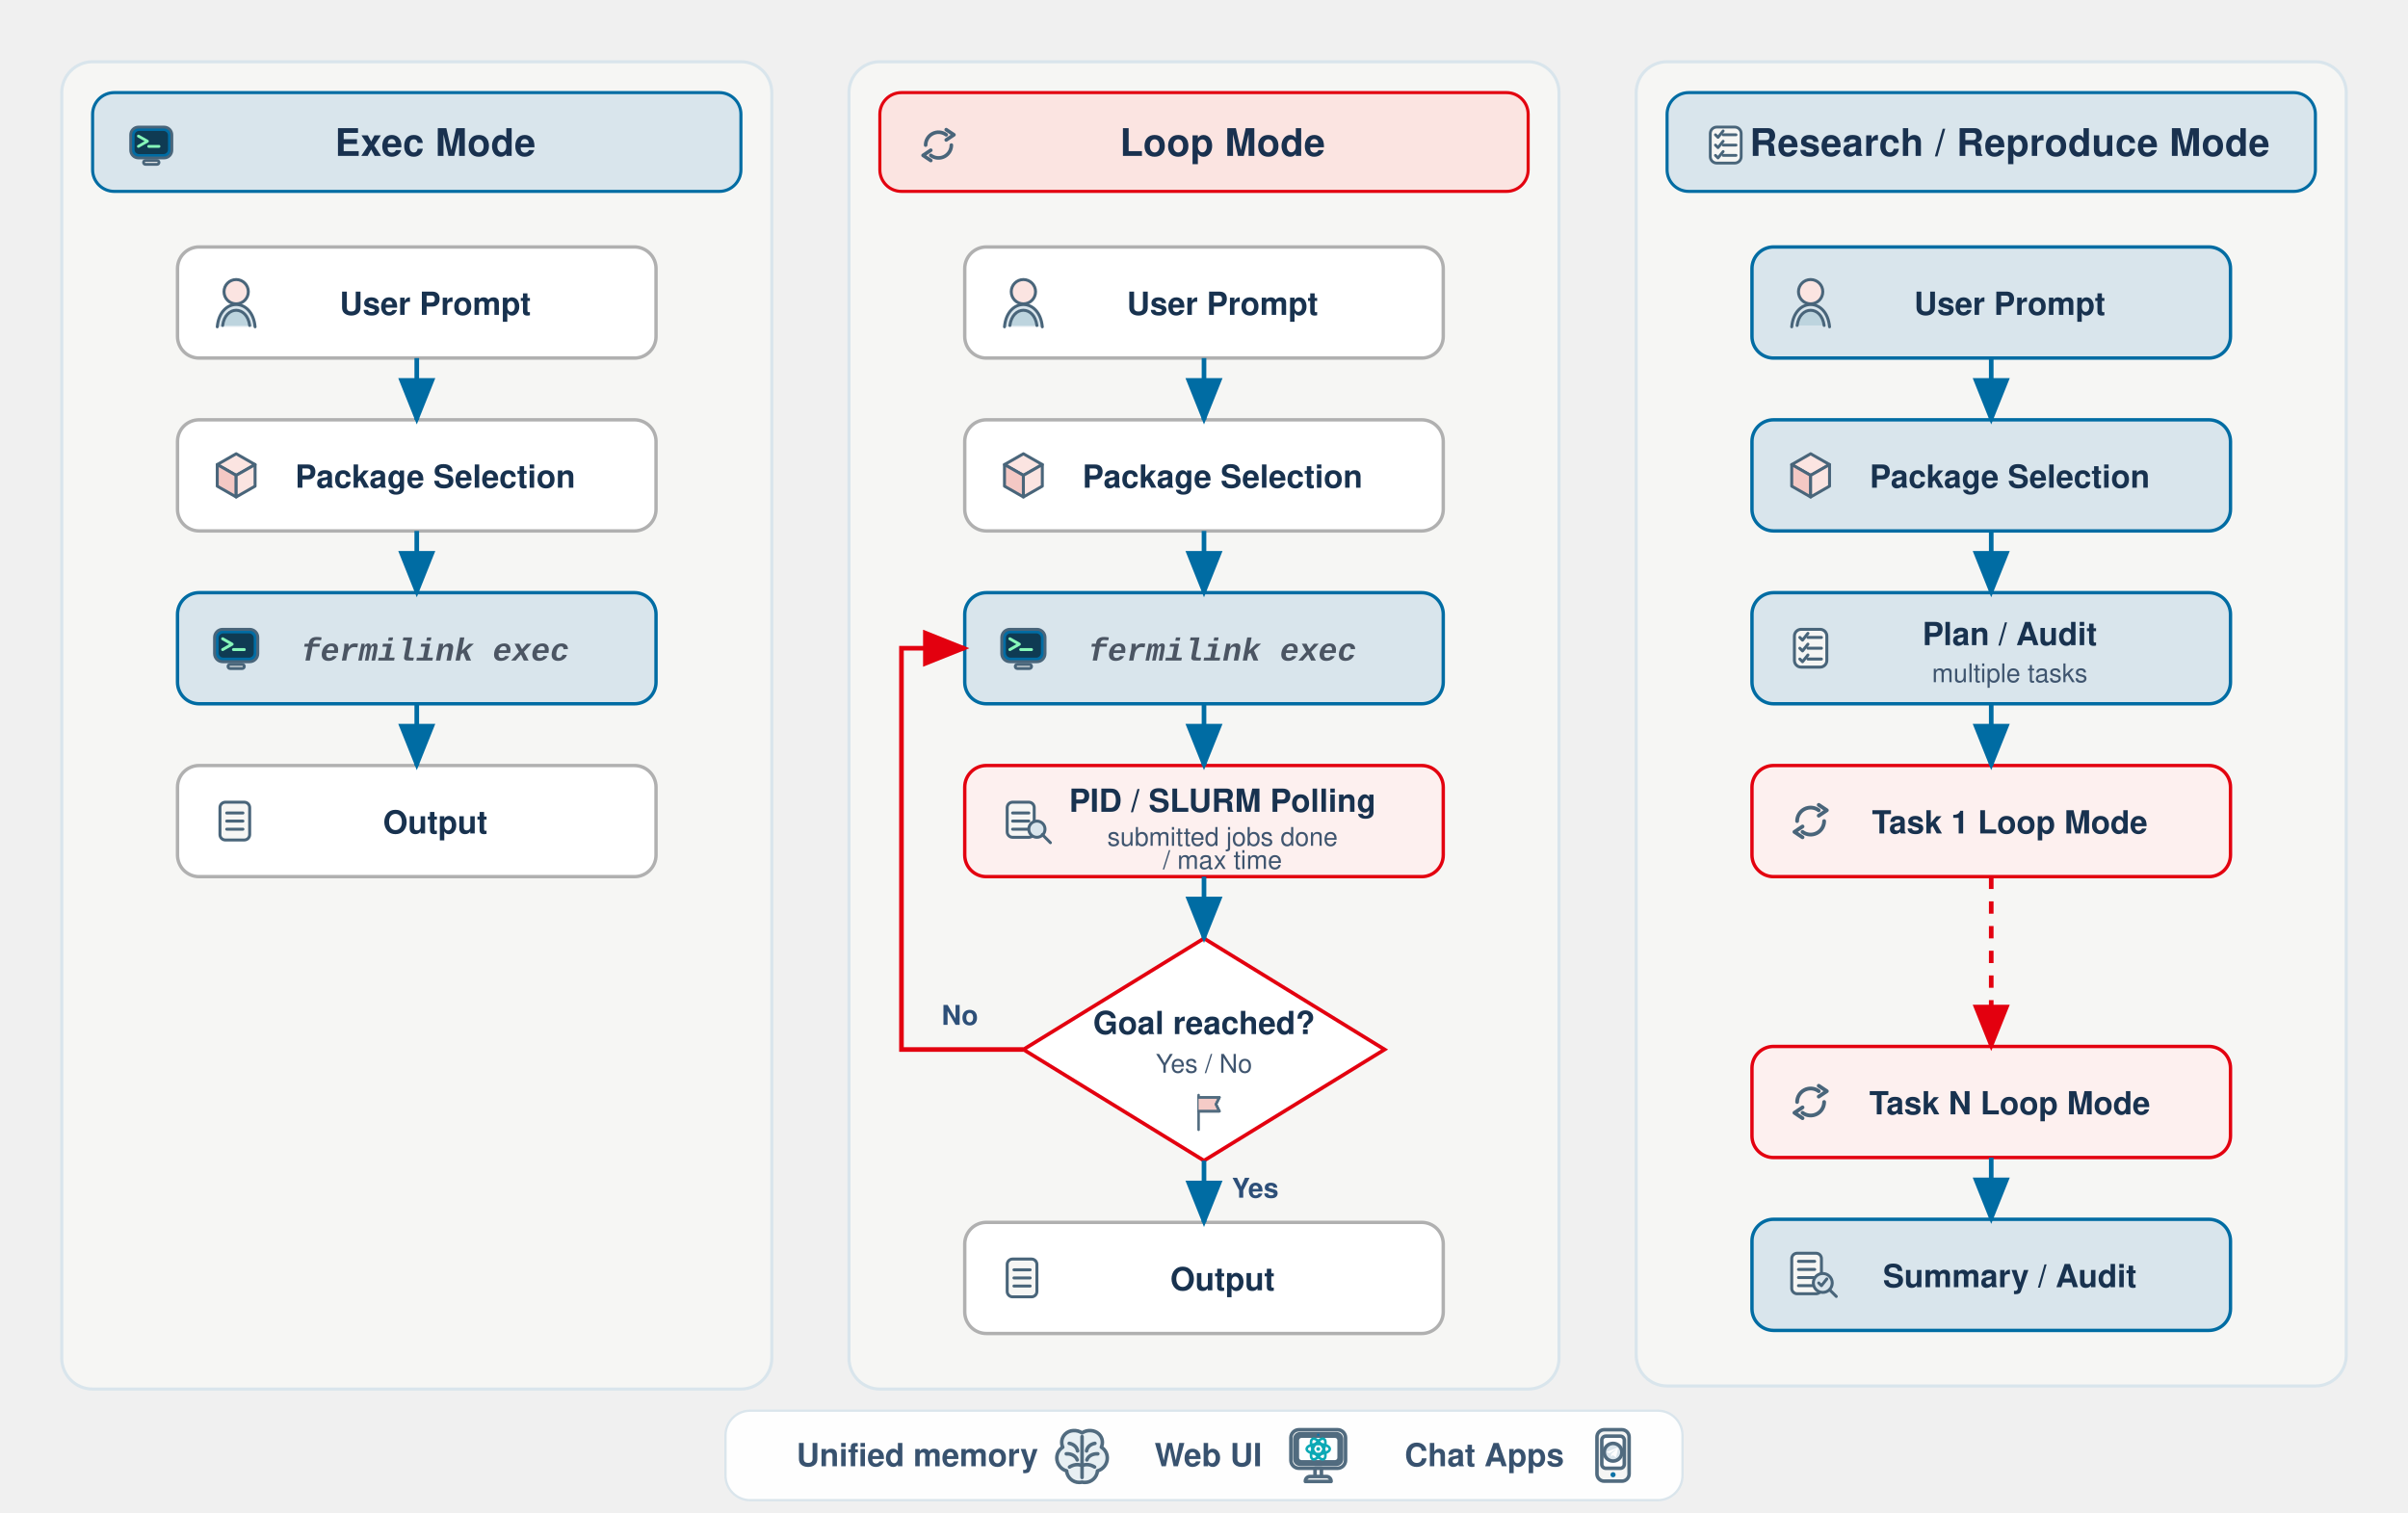
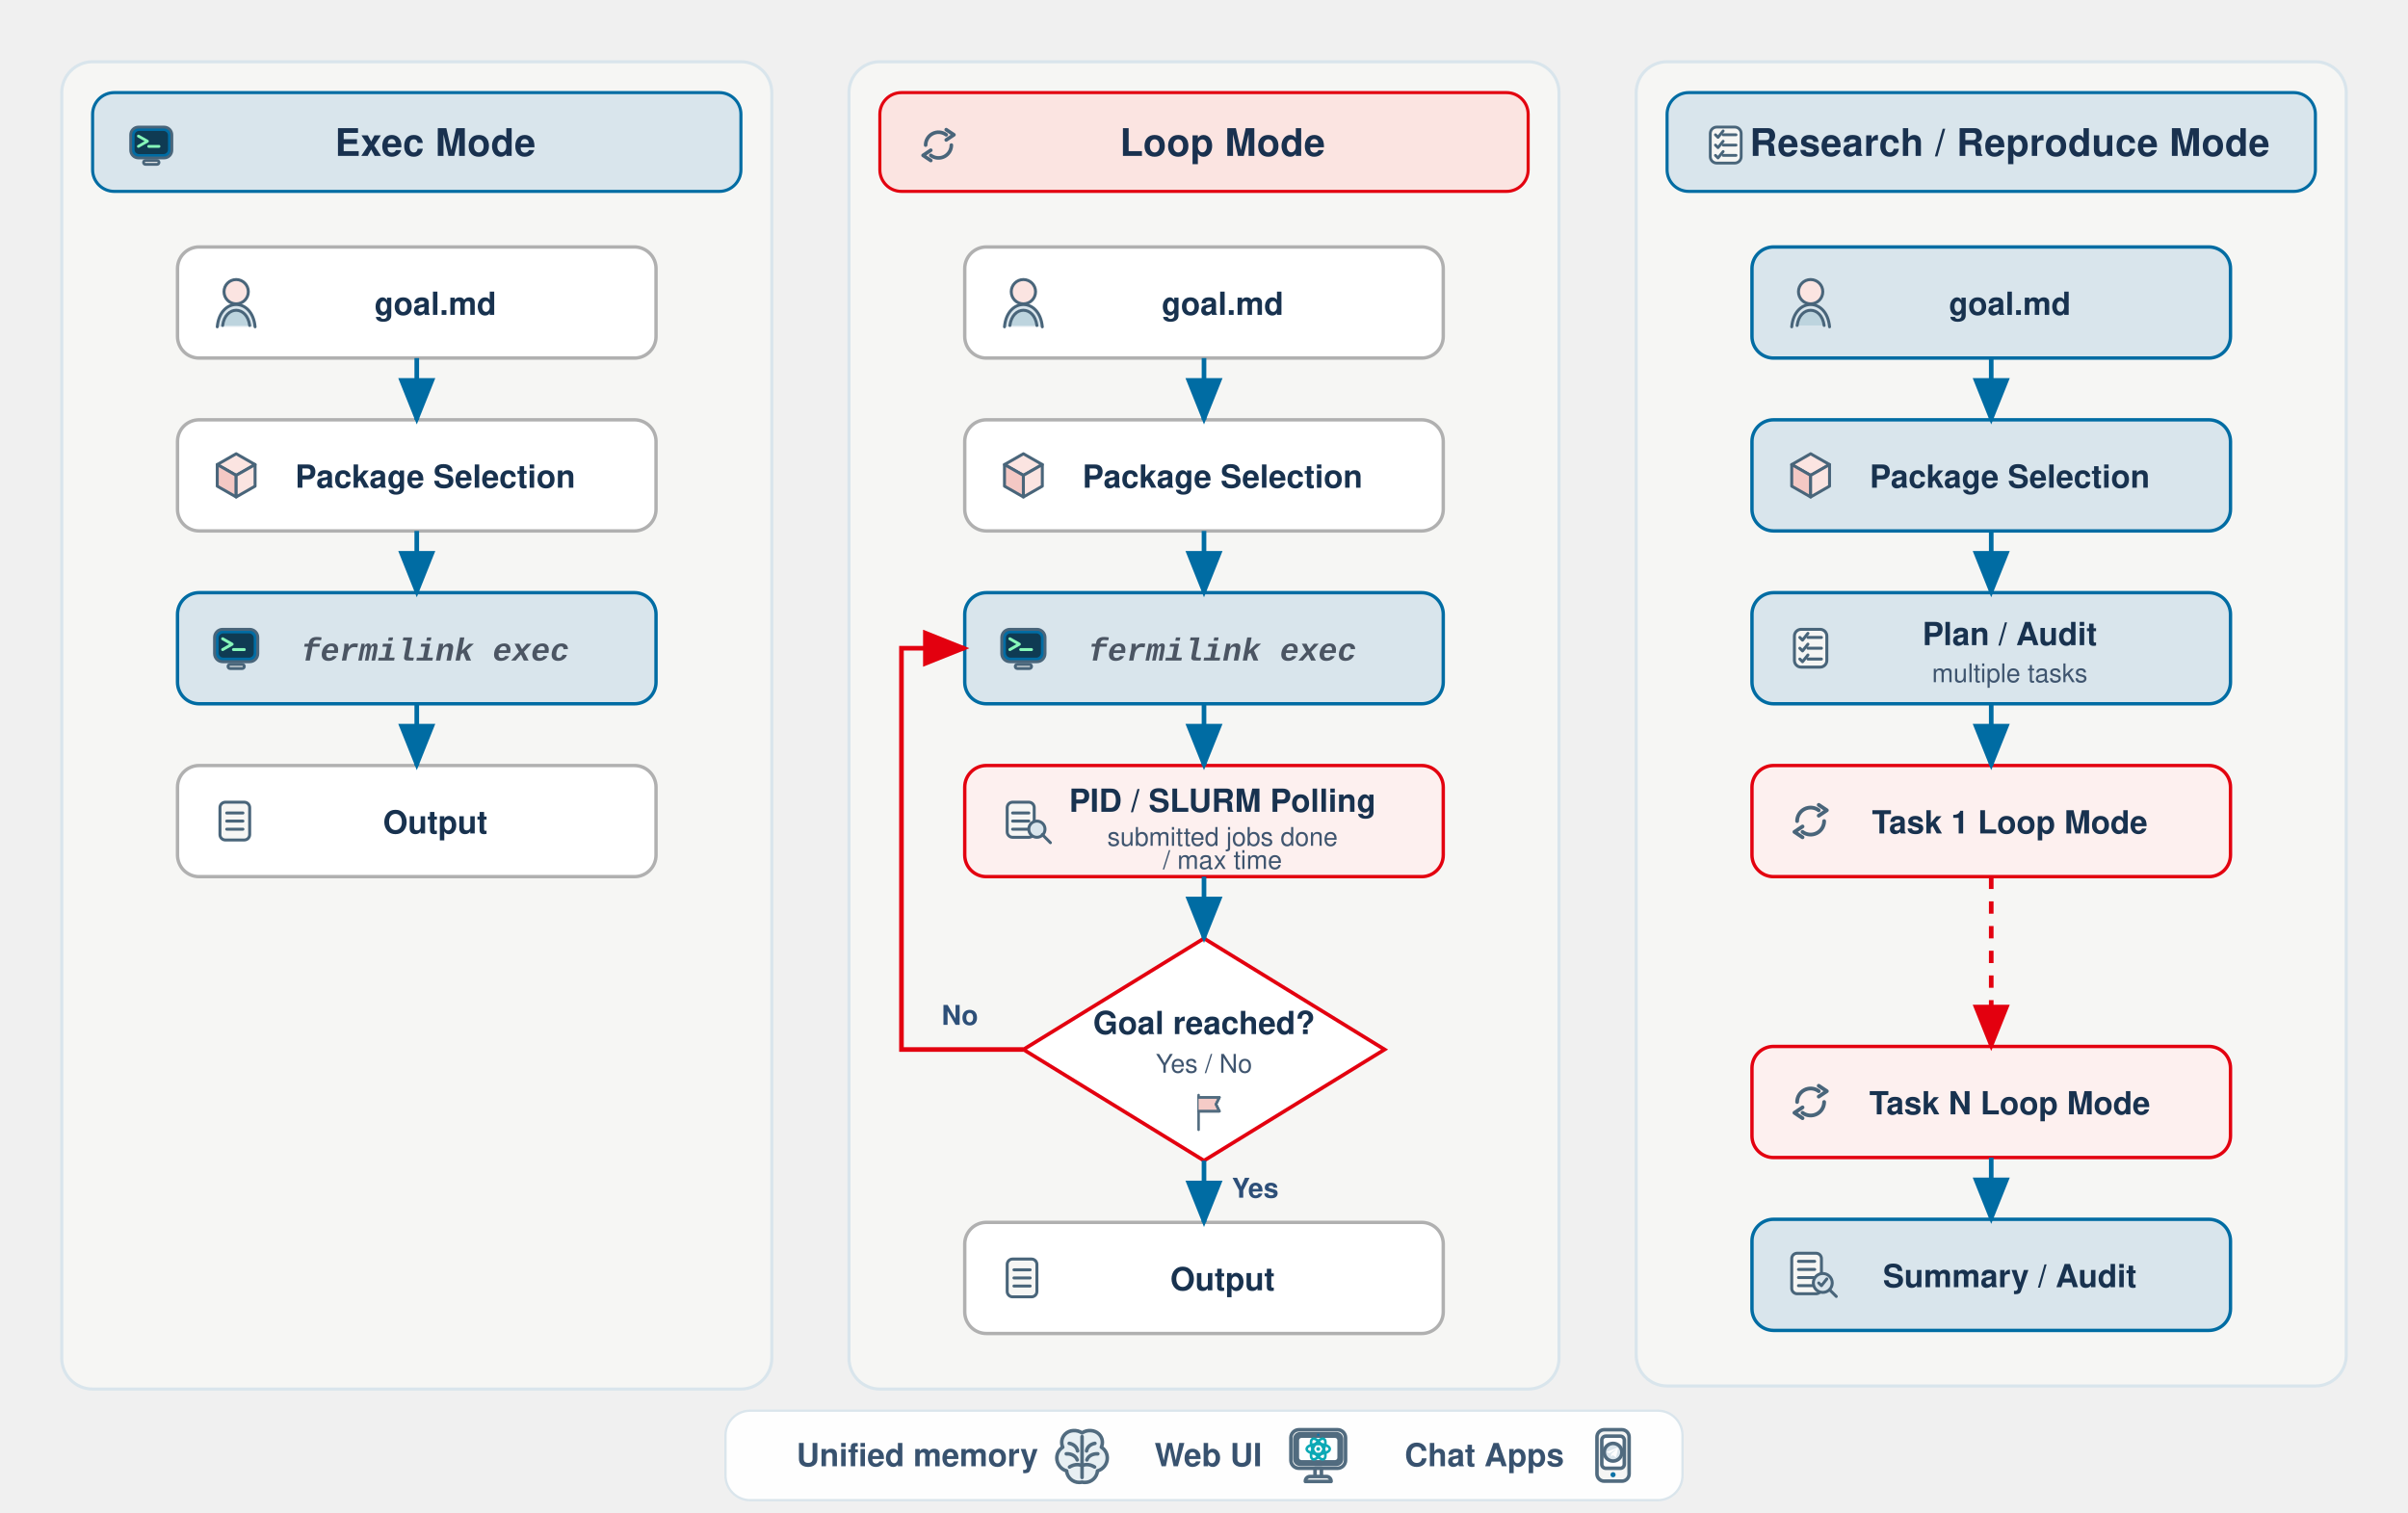
<svg xmlns="http://www.w3.org/2000/svg" width="1560" height="980" viewBox="0 0 1560 980" role="img" aria-labelledby="title desc">
  <defs>
    <linearGradient id="gradCol" x1="0" x2="0" y1="0" y2="1">
      <stop offset="0%" stop-color="#ffffff" />
      <stop offset="100%" stop-color="#f6f6f4" />
    </linearGradient>
    <linearGradient id="gradExec" x1="0" x2="1" y1="0" y2="1">
      <stop offset="0%" stop-color="#edf5f8" />
      <stop offset="100%" stop-color="#d9e5ec" />
    </linearGradient>
    <linearGradient id="gradLoop" x1="0" x2="1" y1="0" y2="1">
      <stop offset="0%" stop-color="#fff4f3" />
      <stop offset="100%" stop-color="#fbe4e1" />
    </linearGradient>
    <linearGradient id="gradRR" x1="0" x2="1" y1="0" y2="1">
      <stop offset="0%" stop-color="#f4f8fa" />
      <stop offset="100%" stop-color="#dfeaf0" />
    </linearGradient>
    <linearGradient id="gradNode" x1="0" x2="0" y1="0" y2="1">
      <stop offset="0%" stop-color="#ffffff" />
      <stop offset="100%" stop-color="#f6f6f4" />
    </linearGradient>
    <linearGradient id="gradNodeWarm" x1="0" x2="0" y1="0" y2="1">
      <stop offset="0%" stop-color="#ffffff" />
      <stop offset="100%" stop-color="#fbe4e1" />
    </linearGradient>
    <linearGradient id="gradNodePurple" x1="0" x2="0" y1="0" y2="1">
      <stop offset="0%" stop-color="#ffffff" />
      <stop offset="100%" stop-color="#d9e5ec" />
    </linearGradient>
    <filter id="paper" x="-10%" y="-10%" width="120%" height="120%">
      <feTurbulence type="fractalNoise" baseFrequency="0.9" numOctaves="2" seed="4" result="noise" />
      <feColorMatrix in="noise" type="matrix" values="         1 0 0 0 0         0 1 0 0 0         0 0 1 0 0         0 0 0 0.06 0" result="noiseAlpha" />
      <feBlend in="SourceGraphic" in2="noiseAlpha" mode="multiply" />
    </filter>
    <filter id="shadow" x="-20%" y="-20%" width="140%" height="140%">
      <feDropShadow dx="0" dy="2.5" stdDeviation="3" flood-color="#1f2a37" flood-opacity="0.18" />
    </filter>
    <marker id="arrow" markerWidth="10" markerHeight="8" refX="9" refY="4" orient="auto">
      <path d="M0,0 L10,4 L0,8 Z" fill="#006CA3" />
    </marker>
    <marker id="arrowLoop" markerWidth="10" markerHeight="8" refX="9" refY="4" orient="auto">
      <path d="M0,0 L10,4 L0,8 Z" fill="#E3000F" />
    </marker>
    <style>
      .col { fill: #F6F6F4; stroke: #D9E5EC; stroke-width: 2; rx: 20; }
      .headExec { fill: #D9E5EC; stroke: #006CA3; stroke-width: 2; rx: 14; }
      .headLoop { fill: #FBE4E1; stroke: #E3000F; stroke-width: 2; rx: 14; }
      .headRR { fill: #D9E5EC; stroke: #006CA3; stroke-width: 2; rx: 14; }
      .headTxt { font: 800 24.67px Helvetica, Arial, sans-serif; fill: #19314f; letter-spacing: 0.2px; }
      .node { fill: #FFFFFF; stroke: #B0B0B0; stroke-width: 2.2; rx: 14; }
      .nodeWarm { fill: #FDF0EF; stroke: #E3000F; }
      .nodePurple { fill: #D9E5EC; stroke: #006CA3; }
      .nodeExec { fill: #D9E5EC; stroke: #006CA3; }
      .nodeTxt { font: 700 20.67px Helvetica, Arial, sans-serif; fill: #18324f; }
      .cmd { font: italic 700 20.67px "Courier New", Courier, monospace; fill: #4b5563; }
      .small { font: 500 16.67px Helvetica, Arial, sans-serif; fill: #3f556f; }
      .decision { fill: #FFFFFF; stroke: #E3000F; stroke-width: 2.4; }
      .arr { stroke: #006CA3; stroke-width: 3; fill: none; marker-end: url(#arrow); }
      .arrSkip { stroke: #E3000F; stroke-width: 3; fill: none; marker-end: url(#arrowLoop); stroke-dasharray: 8 8; }
      .arrLoop { stroke: #E3000F; stroke-width: 3; fill: none; marker-end: url(#arrowLoop); }
      .yn { font: 700 17.67px Helvetica, Arial, sans-serif; fill: #2d4f78; }

      /* Icon palette */
      .iStroke { stroke: #49657A; stroke-width: 2.2; stroke-linecap: round; stroke-linejoin: round; }
      .iBlue { fill: #D9E5EC; }
      .iBlue2 { fill: #BDD4DE; }
      .iGreen { fill: #ECF3F6; }
      .iYellow { fill: #FBE4E1; }
      .iOrange { fill: #F4C8C4; }
      .iPurple { fill: #E7EFF3; }
      .iGray { fill: #F6F6F4; }
      .iDark { fill: #006CA3; }
      .iWhite { fill: #FFFFFF; }
      .iTeleBlue { fill: #D9E5EC; }
      .iTermGreen { stroke: #63e89f; }
      .iTermMint { stroke: #86f7b9; }
      .iLoopBold { stroke-width: 2.8; }
      .iTick { stroke: #E3000F; stroke-width: 2.4; stroke-linecap: round; stroke-linejoin: round; fill: none; }
      .legendTxt { font: 700 20.67px Helvetica, Arial, sans-serif; fill: #2f4b69; }
    </style>
    <symbol id="icon-user" viewBox="0 0 48 48">
      <circle cx="24" cy="16" r="9" class="iYellow iStroke" />
      <path d="M10 42c2-22 26-22 28 0" class="iBlue iStroke" />
      <path d="M14 41c2-15 18-15 20 0" class="iBlue2 iStroke" />
    </symbol>
    <symbol id="icon-package" viewBox="0 0 48 48">
      <path d="M24 8 L38 16 L24 24 L10 16 Z" class="iYellow iStroke" />
      <path d="M10 16 L10 32 L24 40 L24 24 Z" class="iOrange iStroke" />
      <path d="M38 16 L38 32 L24 40 L24 24 Z" class="iYellow iStroke" />
    </symbol>
    <symbol id="icon-terminal" viewBox="0 0 48 48">
      <rect x="8" y="10" width="32" height="24" rx="6" class="iDark iStroke" />
      <rect x="11" y="13" width="26" height="18" rx="3.5" fill="#0F3B53" />
      <path d="M14 17 L21 21 L14 25" class="iStroke iTermMint" fill="none" />
      <path d="M22 25 H30" class="iStroke iTermMint" fill="none" />
      <rect x="18" y="36" width="12" height="3" rx="1.5" class="iGray iStroke" />
    </symbol>
    <symbol id="icon-routing" viewBox="0 0 48 48">
      <circle cx="14" cy="18" r="5" class="iBlue iStroke" />
      <circle cx="34" cy="16" r="5" class="iPurple iStroke" />
      <circle cx="26" cy="34" r="5" class="iGreen iStroke" />
      <path d="M18 18 L29 16" class="iStroke" fill="none" />
      <path d="M16 22 L24 30" class="iStroke" fill="none" />
      <path d="M32 20 L28 29" class="iStroke" fill="none" />
    </symbol>
    <symbol id="icon-memory" viewBox="0 0 48 48">
      <path d="M15 16c0-6 18-6 18 0v16c0 6-18 6-18 0z" class="iBlue iStroke" />
      <path d="M15 22h18" class="iStroke" fill="none" />
      <path d="M15 28h18" class="iStroke" fill="none" />
      <path d="M22 10c2-3 8-3 10 0" class="iPurple iStroke" />
    </symbol>
    <symbol id="icon-output" viewBox="0 0 48 48">
      <rect x="12" y="10" width="22" height="28" rx="4" class="iGray iStroke" />
      <path d="M17 18h12M17 24h12M17 30h12" class="iStroke" fill="none" />
    </symbol>
    <symbol id="icon-poll" viewBox="0 0 48 48">
      <rect x="12" y="10" width="20" height="26" rx="4" class="iGray iStroke" />
      <path d="M16 18h12M16 24h12M16 30h12" class="iStroke" fill="none" />
      <circle cx="34" cy="30" r="6" class="iBlue iStroke" />
      <path d="M38 34l6 6" class="iStroke" fill="none" />
    </symbol>
    <symbol id="icon-plan" viewBox="0 0 48 48">
      <rect x="12" y="10" width="24" height="28" rx="5" class="iGray iStroke" />
      <path d="M22 16h10M22 24h10M22 32h10" class="iStroke" fill="none" />
      <path d="M16 16l2 2 4-5" class="iGreen iStroke" />
      <path d="M16 24l2 2 4-5" class="iGreen iStroke" />
      <path d="M16 32l2 2 4-5" class="iGreen iStroke" />
    </symbol>
    <symbol id="icon-loop" viewBox="0 0 48 48">
      <path d="M14 24 A10 10 0 0 1 30 16" class="iStroke iLoopBold" fill="none" />
      <path d="M30 12 L36 16 L30 20" class="iStroke iLoopBold" fill="none" />
      <path d="M34 24 A10 10 0 0 1 18 32" class="iStroke iLoopBold" fill="none" />
      <path d="M18 28 L12 32 L18 36" class="iStroke iLoopBold" fill="none" />
    </symbol>
    <symbol id="icon-summary" viewBox="0 0 48 48">
      <rect x="10" y="8" width="22" height="30" rx="4" class="iGray iStroke" />
      <path d="M15 14h12" class="iPurple iStroke" />
      <path d="M15 20h12M15 26h12M15 32h10" class="iStroke" fill="none" />
      <circle cx="33" cy="30" r="7" class="iBlue iStroke" />
      <path d="M30 30l2 2 4-5" class="iGreen iStroke" />
      <path d="M38 35l5 5" class="iStroke" fill="none" />
    </symbol>
    <symbol id="icon-brain" viewBox="0 0 48 48">
      <path d="M24 10        C20.8 7.8 16.2 8.1 13.6 10.6        C11.2 12.9 10.8 16.2 12.0 18.9        C9.7 20.3 8.3 22.8 8.3 25.6        C8.3 29.4 10.9 32.7 14.4 33.6        C14.7 37.6 18.1 40.8 22.2 40.8        C23.0 40.8 23.6 40.7 24.0 40.6        C24.4 40.7 25.0 40.8 25.8 40.8        C29.9 40.8 33.3 37.6 33.6 33.6        C37.1 32.7 39.7 29.4 39.7 25.6        C39.7 22.8 38.3 20.3 36.0 18.9        C37.2 16.2 36.8 12.9 34.4 10.6        C31.8 8.1 27.2 7.8 24 10        Z" class="iPurple iStroke" fill="none" />
      <path d="M24 12.3v25.4" class="iStroke" fill="none" />
      <path d="M16 16.5c2.6.4 4.8 2.2 5.2 4.7" class="iStroke" fill="none" />
      <path d="M32 16.5c-2.6.4-4.8 2.2-5.2 4.7" class="iStroke" fill="none" />
      <path d="M14.2 23c3.2-.2 6.0 1.4 6.8 3.8" class="iStroke" fill="none" />
      <path d="M33.8 23c-3.2-.2-6.0 1.4-6.8 3.8" class="iStroke" fill="none" />
      <path d="M16.2 31.2c2.6-1.6 5.2-1.9 7.8-.9" class="iStroke" fill="none" />
      <path d="M31.8 31.2c-2.6-1.6-5.2-1.9-7.8-.9" class="iStroke" fill="none" />
    </symbol>
    <symbol id="icon-web" viewBox="0 0 48 48">
      <rect x="7" y="8" width="34" height="24" rx="5" class="iGray iStroke" />
      <rect x="9.5" y="10.5" width="29" height="19" rx="3.2" class="iBlue iStroke" />
      <rect x="11" y="12" width="26" height="16" rx="2.6" class="iWhite iStroke" />
      <circle cx="24" cy="11.2" r="0.8" class="iDark" />
      <g fill="none" stroke="#00A6B2" stroke-width="1.6" stroke-linecap="round" stroke-linejoin="round">
        <ellipse cx="24" cy="20" rx="7.2" ry="3.1" />
        <ellipse cx="24" cy="20" rx="7.2" ry="3.1" transform="rotate(60 24 20)" />
        <ellipse cx="24" cy="20" rx="7.2" ry="3.1" transform="rotate(120 24 20)" />
        <circle cx="24" cy="20" r="1.2" fill="#00A6B2" stroke="none" />
      </g>
      <path d="M22 32h4v4.2c0 1-0.8 1.8-1.8 1.8h-0.4c-1 0-1.8-0.8-1.8-1.8V32z" class="iGray iStroke" />
      <path d="M16 40c0-1.6 1.3-2.9 2.9-2.9h10.2c1.6 0 2.9 1.3 2.9 2.9v0.2H16z" class="iGray iStroke" />
    </symbol>
    <symbol id="icon-phone-telegram" viewBox="0 0 48 48">
      <rect x="14" y="8" width="20" height="32" rx="4.5" class="iGray iStroke" />
      <rect x="17" y="12" width="14" height="20" rx="2.5" class="iWhite iStroke" />
      <circle cx="24" cy="36" r="1.6" class="iDark" />
      <circle cx="24" cy="22" r="5.5" class="iTeleBlue iStroke" />
      <g transform="matrix(0.25 0 0 0.25 19.6 18.2)">
        <path class="iWhite" d="M29.919 6.163l-4.225 19.925c-0.319 1.406-1.15 1.756-2.331 1.094l-6.438-4.744-3.106 2.988c-0.344 0.344-0.631 0.631-1.294 0.631l0.463-6.556 11.931-10.781c0.519-0.462-0.113-0.719-0.806-0.256l-14.75 9.288-6.35-1.988c-1.381-0.431-1.406-1.381 0.288-2.044l24.837-9.569c1.15-0.431 2.156 0.256 1.781 2.013z" />
      </g>
    </symbol>
    <symbol id="icon-flag" viewBox="0 0 48 48">
      <path d="M14 40V10" class="iStroke" fill="none" />
      <path d="M14 12h18l-3 6 3 6H14" class="iOrange iStroke" />
      <path d="M14 12h18l-3 6 3 6H14" class="iStroke" fill="none" />
    </symbol>
  </defs>
  <rect x="40" y="40" width="460" height="860" class="col" />
  <rect x="550" y="40" width="460" height="860" class="col" />
  <rect x="1060" y="40" width="460" height="858" class="col" />
  <rect x="60" y="60" width="420" height="64" class="headExec" />
  <use href="#icon-terminal" x="78" y="74" width="40" height="40" />
  <text x="282" y="101" text-anchor="middle" class="headTxt">Exec Mode</text>
  <rect x="570" y="60" width="420" height="64" class="headLoop" />
  <use href="#icon-loop" x="588" y="74" width="40" height="40" />
  <text x="792" y="101" text-anchor="middle" class="headTxt">Loop Mode</text>
  <rect x="1080" y="60" width="420" height="64" class="headRR" />
  <use href="#icon-plan" x="1098" y="74" width="40" height="40" />
  <text x="1302" y="101" text-anchor="middle" class="headTxt">Research / Reproduce Mode</text>
  <rect x="115" y="160" width="310" height="72" class="node" />
  <use href="#icon-user" x="132" y="175" width="42" height="42" />
-   <text x="282" y="204" text-anchor="middle" class="nodeTxt">User Prompt</text>
+   <text x="282" y="204" text-anchor="middle" class="nodeTxt">goal.md</text>
  <rect x="115" y="272" width="310" height="72" class="node" />
  <use href="#icon-package" x="132" y="287" width="42" height="42" />
  <text x="282" y="316" text-anchor="middle" class="nodeTxt">Package Selection</text>
  <rect x="115" y="384" width="310" height="72" class="node nodeExec" />
  <use href="#icon-terminal" x="132" y="399" width="42" height="42" />
  <text x="282" y="428" text-anchor="middle" class="cmd">fermilink exec</text>
  <rect x="115" y="496" width="310" height="72" class="node" />
  <use href="#icon-output" x="132" y="511" width="42" height="42" />
  <text x="282" y="540" text-anchor="middle" class="nodeTxt">Output</text>
  <path d="M270 232 L270 272" class="arr" />
  <path d="M270 344 L270 384" class="arr" />
  <path d="M270 456 L270 496" class="arr" />
  <rect x="625" y="160" width="310" height="72" class="node" />
  <use href="#icon-user" x="642" y="175" width="42" height="42" />
-   <text x="792" y="204" text-anchor="middle" class="nodeTxt">User Prompt</text>
+   <text x="792" y="204" text-anchor="middle" class="nodeTxt">goal.md</text>
  <rect x="625" y="272" width="310" height="72" class="node" />
  <use href="#icon-package" x="642" y="287" width="42" height="42" />
  <text x="792" y="316" text-anchor="middle" class="nodeTxt">Package Selection</text>
  <rect x="625" y="384" width="310" height="72" class="node nodeExec" />
  <use href="#icon-terminal" x="642" y="399" width="42" height="42" />
  <text x="792" y="428" text-anchor="middle" class="cmd">fermilink exec</text>
  <rect x="625" y="496" width="310" height="72" class="node nodeWarm" />
  <use href="#icon-poll" x="642" y="511" width="42" height="42" />
  <text x="792" y="526" text-anchor="middle" class="nodeTxt">PID / SLURM Polling</text>
  <text x="792" y="548" text-anchor="middle" class="small">submitted jobs done</text>
  <text x="792" y="563" text-anchor="middle" class="small">/ max time</text>
  <polygon points="780,608 897,680 780,752 663,680" class="decision" />
  <text x="780" y="670" text-anchor="middle" class="nodeTxt">Goal reached?</text>
  <text x="780" y="695" text-anchor="middle" class="small">Yes / No</text>
  <use href="#icon-flag" x="766" y="702" width="36" height="36" opacity="0.95" />
  <rect x="625" y="792" width="310" height="72" class="node" />
  <use href="#icon-output" x="642" y="807" width="42" height="42" />
  <text x="792" y="836" text-anchor="middle" class="nodeTxt">Output</text>
  <path d="M780 232 L780 272" class="arr" />
  <path d="M780 344 L780 384" class="arr" />
  <path d="M780 456 L780 496" class="arr" />
  <path d="M780 568 L780 608" class="arr" />
  <path d="M780 752 L780 792" class="arr" />
  <text x="798" y="776" class="yn">Yes</text>
  <path d="M663 680 L584 680 L584 420 L625 420" class="arrLoop" />
  <text x="610" y="664" class="yn">No</text>
  <rect x="1135" y="160" width="310" height="72" class="node nodePurple" />
  <use href="#icon-user" x="1152" y="175" width="42" height="42" />
-   <text x="1302" y="204" text-anchor="middle" class="nodeTxt">User Prompt</text>
+   <text x="1302" y="204" text-anchor="middle" class="nodeTxt">goal.md</text>
  <rect x="1135" y="272" width="310" height="72" class="node nodePurple" />
  <use href="#icon-package" x="1152" y="287" width="42" height="42" />
  <text x="1302" y="316" text-anchor="middle" class="nodeTxt">Package Selection</text>
  <rect x="1135" y="384" width="310" height="72" class="node nodePurple" />
  <use href="#icon-plan" x="1152" y="399" width="42" height="42" />
  <text x="1302" y="418" text-anchor="middle" class="nodeTxt">Plan / Audit</text>
  <text x="1302" y="442" text-anchor="middle" class="small">multiple tasks</text>
  <rect x="1135" y="496" width="310" height="72" class="node nodeWarm" />
  <use href="#icon-loop" x="1152" y="511" width="42" height="42" />
  <text x="1302" y="540" text-anchor="middle" class="nodeTxt">Task 1 Loop Mode</text>
  <rect x="1135" y="678" width="310" height="72" class="node nodeWarm" />
  <use href="#icon-loop" x="1152" y="693" width="42" height="42" />
  <text x="1302" y="722" text-anchor="middle" class="nodeTxt">Task N Loop Mode</text>
  <rect x="1135" y="790" width="310" height="72" class="node nodePurple" />
  <use href="#icon-summary" x="1152" y="805" width="42" height="42" />
  <text x="1302" y="834" text-anchor="middle" class="nodeTxt">Summary / Audit</text>
  <path d="M1290 232 L1290 272" class="arr" />
  <path d="M1290 344 L1290 384" class="arr" />
  <path d="M1290 456 L1290 496" class="arr" />
  <path d="M1290 568 L1290 678" class="arrSkip" />
  <path d="M1290 750 L1290 790" class="arr" />
  <g opacity="0.95">
    <rect x="470" y="914" width="620" height="58" rx="16" fill="#FFFFFF" stroke="#D9E5EC" stroke-width="1.5" />
    <text x="516" y="950" class="legendTxt">Unified memory</text>
    <use href="#icon-brain" x="676" y="918" width="50" height="50" />
    <text x="748" y="950" class="legendTxt">Web UI</text>
    <use href="#icon-web" x="829" y="918" width="50" height="50" />
    <text x="910" y="950" class="legendTxt">Chat Apps</text>
    <use href="#icon-phone-telegram" x="1020" y="918" width="50" height="50" />
  </g>
</svg>
